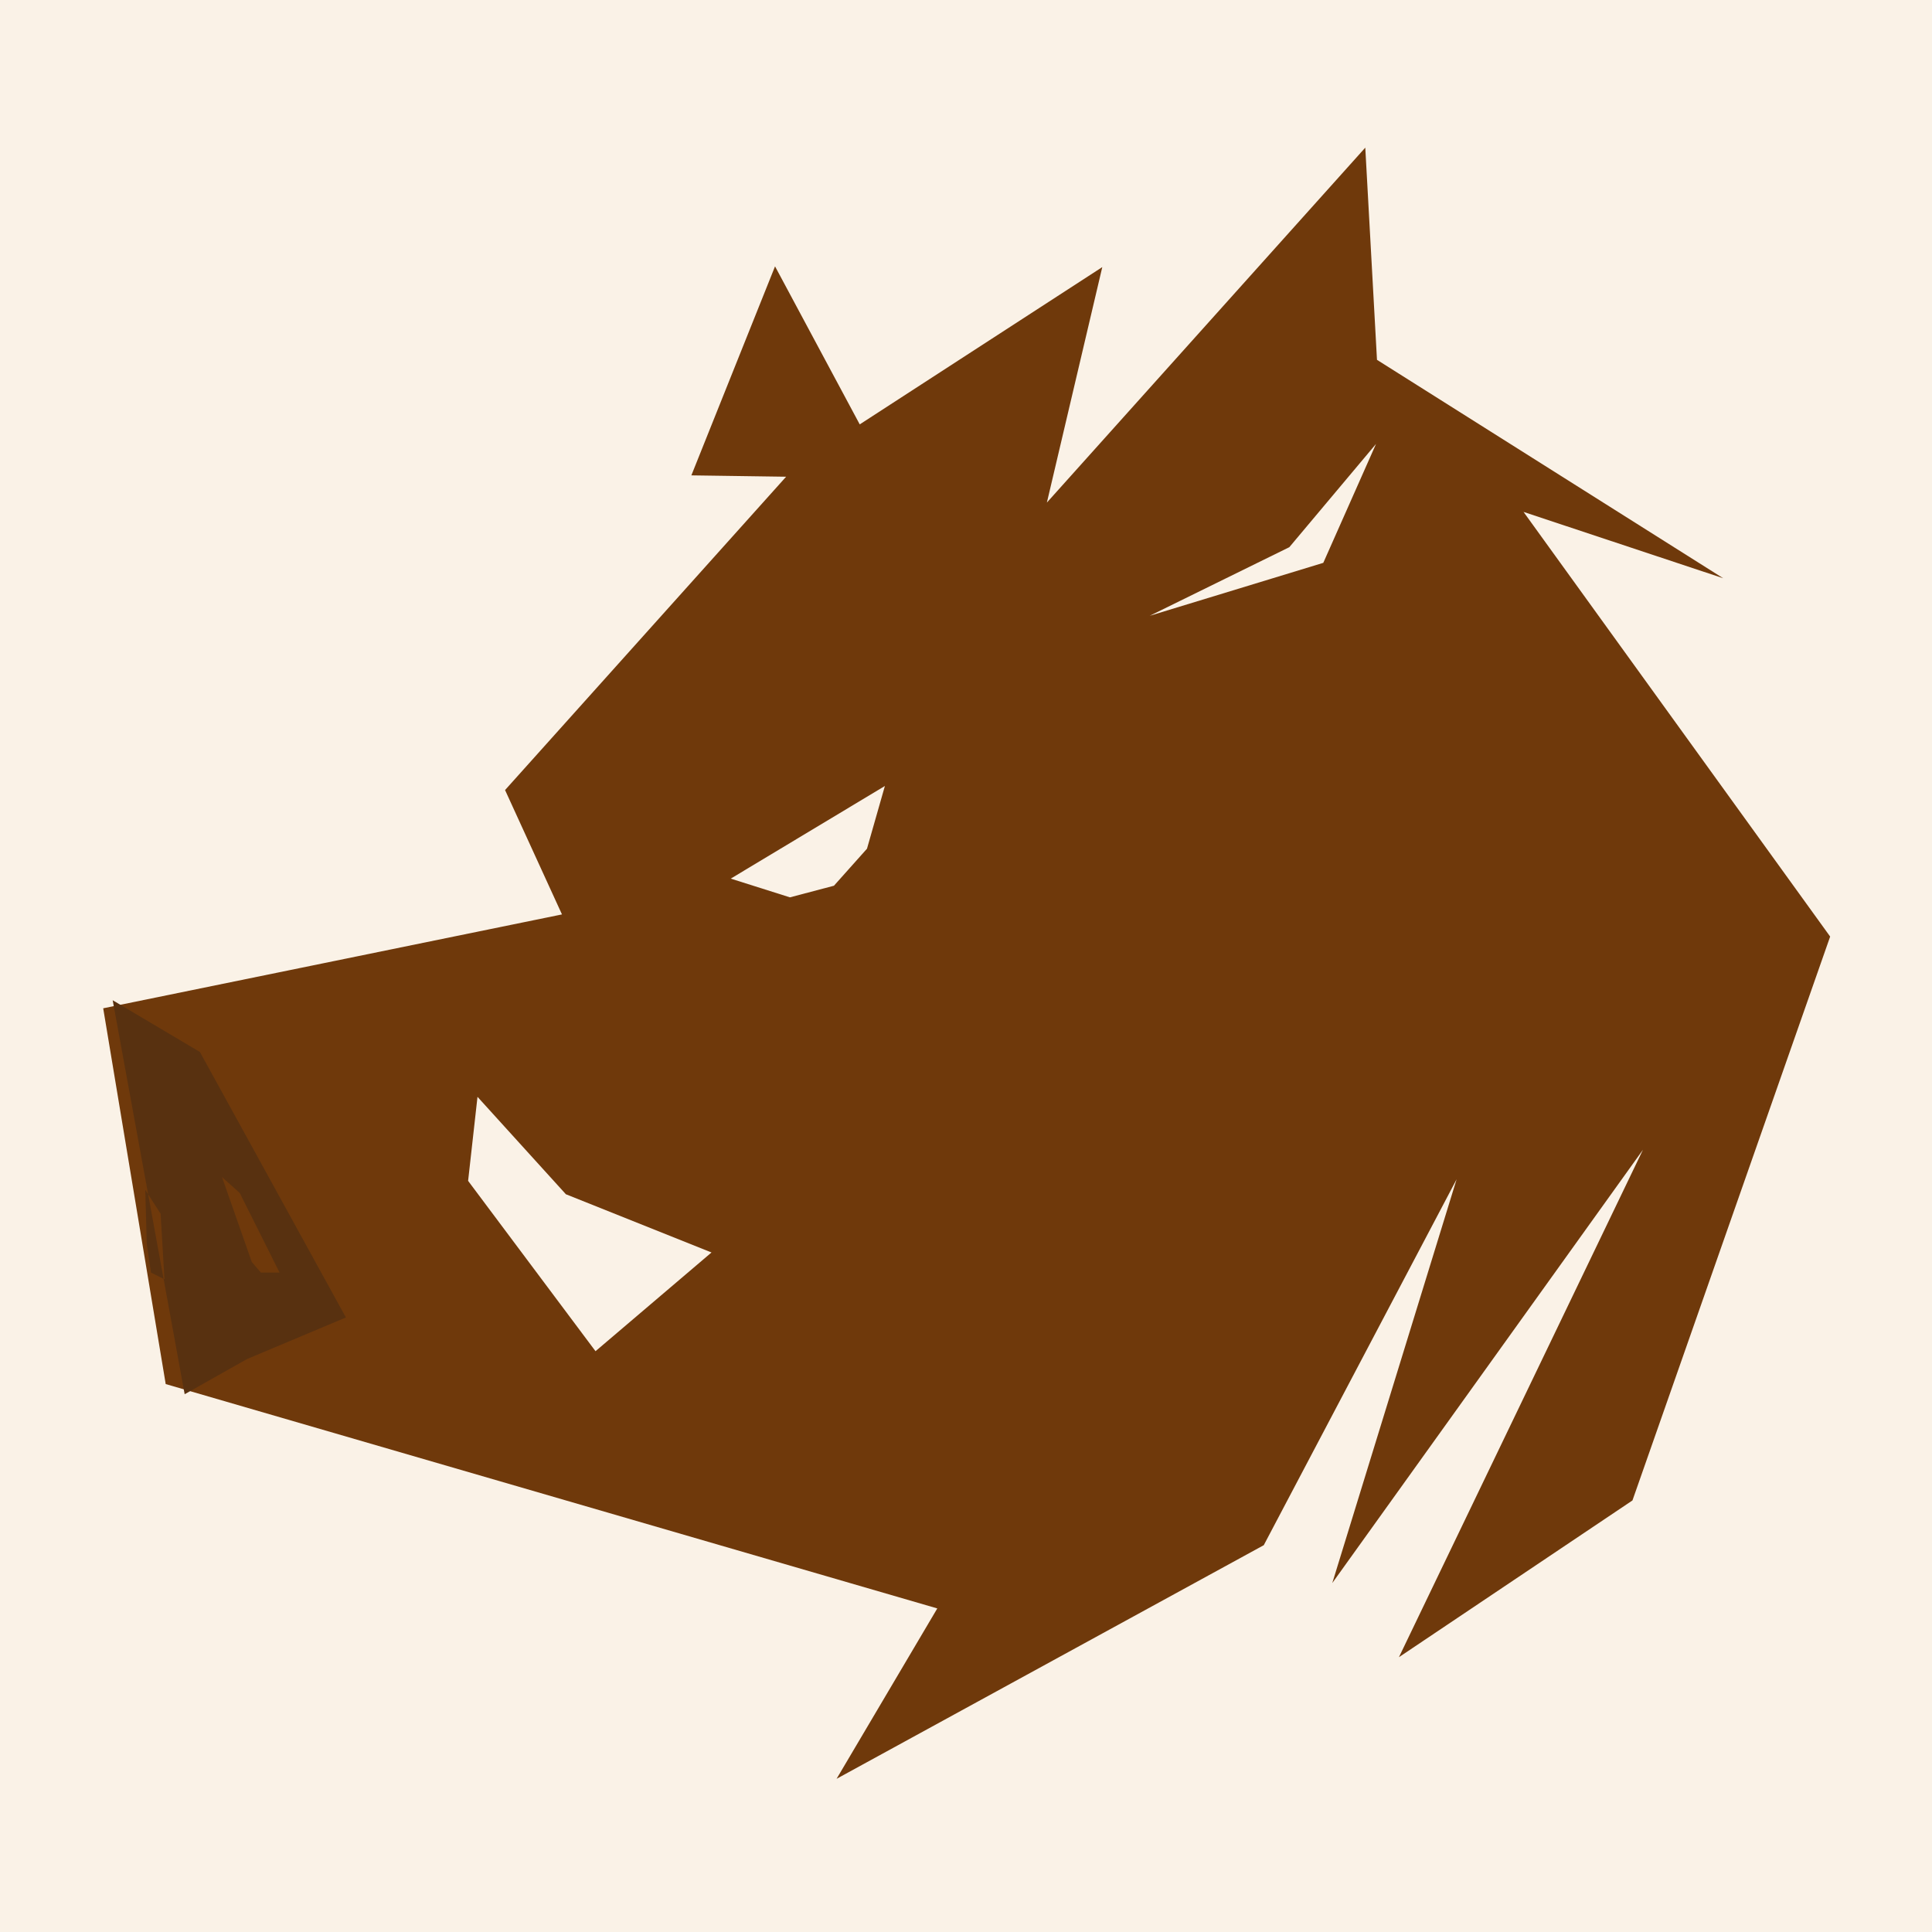
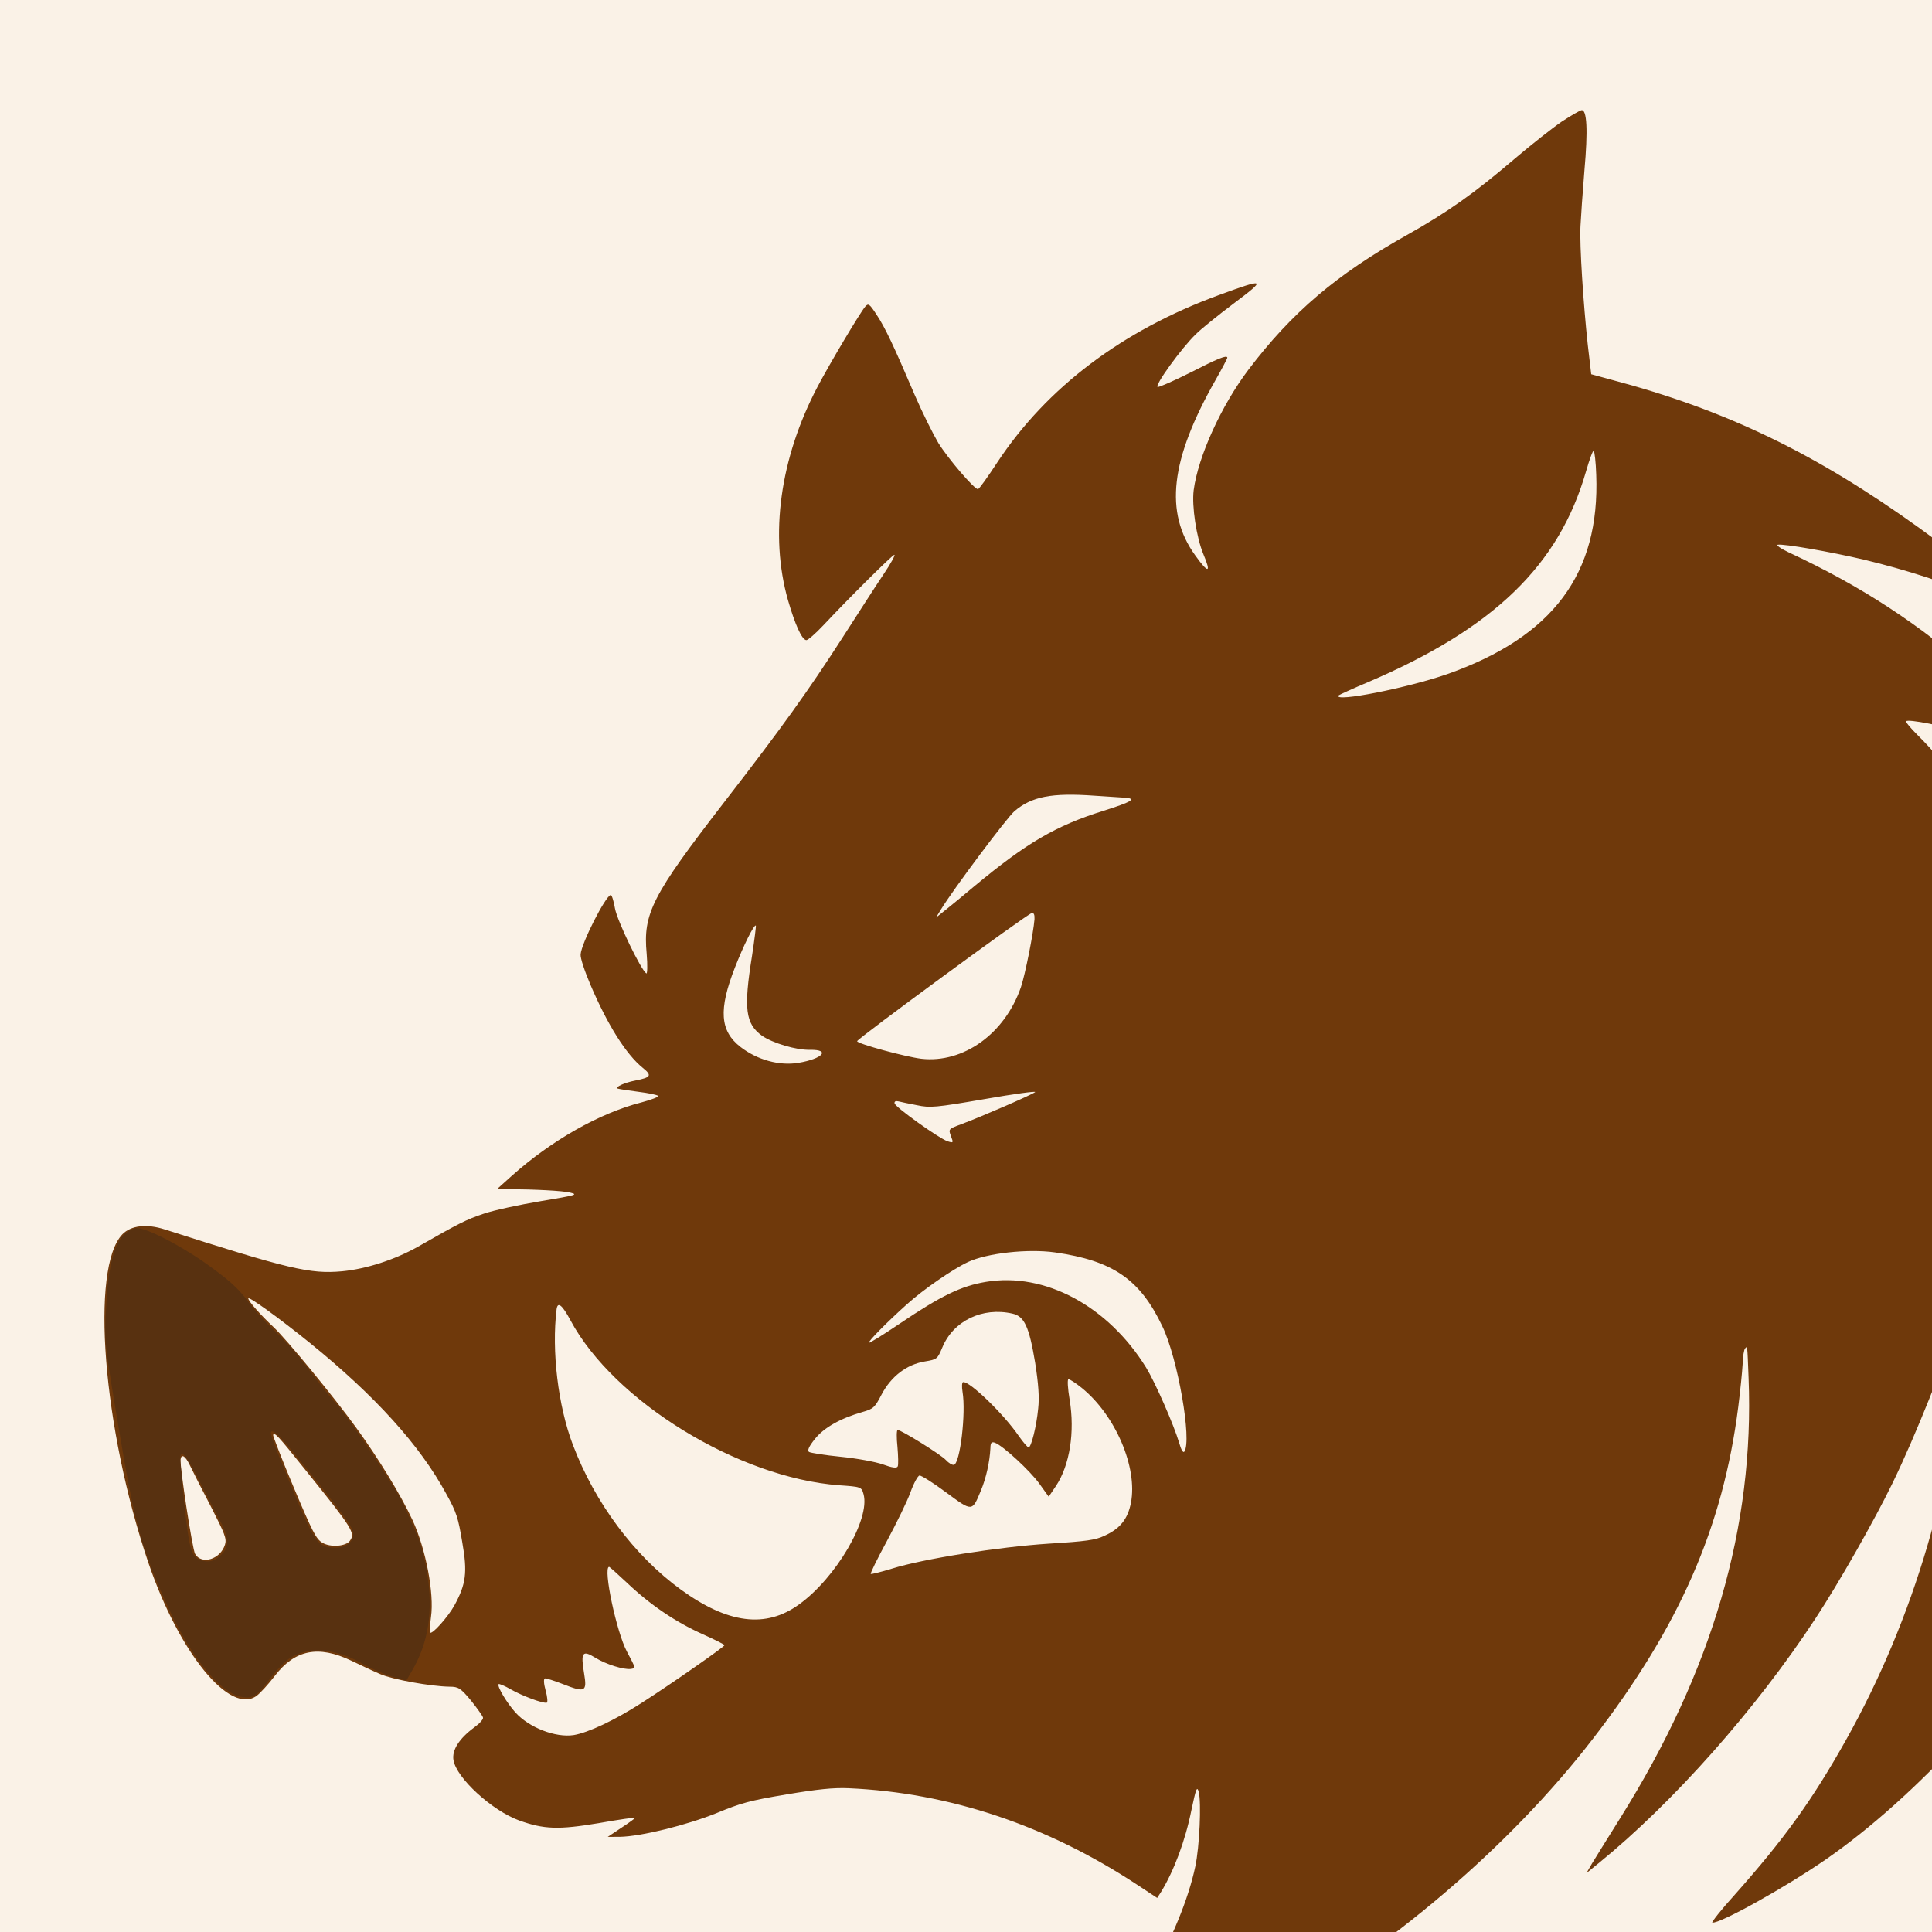
- <svg xmlns="http://www.w3.org/2000/svg" width="1024" height="1024" viewBox="0 0 953.08 953.08">
-   <rect x="0" y="0" width="953.08" height="953.08" fill="#FAF2E7" />
-   <g transform="translate(-38.37 -32.66) rotate(-6.00 514.91 509.20)">
-     <g transform="translate(0,1024) scale(1,-1)">
-       <path fill="#6F390B" fill-rule="evenodd" d="M753.00 895.70 L578.49 737.99 L617.81 850.66 L490.70 786.00 L457.30 867.90 L405.47 769.67 L451.89 764.12 L297.84 624.89 L319.35 560.94 L89.43 538.54 L100.72 350.96 L467.70 201.10 L409.50 122.70 L631.13 215.29 L744.61 384.87 L662.80 193.19 L837.55 389.73 L691.67 153.37 L814.32 218.23 L940.39 484.68 L811.86 708.83 L906.40 665.99 L747.80 791.00 L753.00 895.70 Z M743.00 749.80 L710.99 694.17 L623.12 677.15 L695.13 703.60 L743.00 749.80 Z M484.40 607.30 L472.38 577.45 L454.26 560.99 L432.07 557.56 L404.00 569.80 L484.40 607.30 Z M268.50 475.80 L306.85 423.44 L375.28 387.38 L313.28 344.92 L259.56 435.06 L268.50 475.80 Z" />
-       <path fill="#583110" fill-rule="evenodd" d="M94.50 542.00 L109.50 345.00 L141.86 359.03 L192.56 374.34 L134.62 512.12 L94.50 542.00 Z M146.90 440.90 L162.34 399.78 L153.17 400.74 L149.25 406.41 L139.01 449.61 L146.90 440.90 Z M107.00 434.80 L105.52 402.43 L99.26 406.42 L98.66 420.66 L100.71 447.31 L107.00 434.80 Z" />
+ <svg xmlns="http://www.w3.org/2000/svg" width="1024" height="1024" viewBox="0 0 796.32 796.32">
+   <rect width="796.32" height="796.32" fill="#FAF2E7" />
+   <g transform="translate(-42.66 -43.66) rotate(0 417.7 478.4)">
+     <g transform="rotate(-9.5 512 512)">
+       <g transform="translate(0,1024) scale(0.1,-0.1)">
+         <path fill="#6F390B" fill-rule="evenodd" d="M7530 8957 c-41 -19 -140 -73 -220 -121 -183 -110 -306 -170 -490 -236 -309 -111 -517 -235 -733 -439 -134 -127 -263 -318 -304 -452 -19 -64 -21 -193 -4 -267 20 -83 7 -83 -34 1 -97 196 -36 406 201 698 35 43 64 81 64 84 0 12 -39 3 -162 -36 -71 -22 -135 -38 -141 -36 -15 6 123 142 190 188 26 19 107 64 178 101 149 77 145 81 -57 43 -417 -78 -763 -259 -1015 -530 -48 -52 -91 -95 -96 -95 -14 0 -101 144 -130 215 -15 39 -44 133 -63 210 -53 219 -75 296 -101 354 -21 48 -25 52 -40 40 -26 -22 -182 -206 -249 -294 -201 -265 -296 -569 -265 -847 12 -103 29 -169 47 -175 6 -2 42 20 80 49 134 102 327 238 336 238 6 0 -20 -33 -57 -72 -38 -40 -133 -145 -213 -233 -172 -189 -301 -318 -592 -587 -355 -329 -404 -395 -416 -561 -4 -48 -11 -84 -15 -80 -20 20 -82 232 -83 285 0 32 -4 58 -8 58 -22 0 -152 -176 -163 -221 -4 -15 5 -71 20 -133 42 -173 97 -304 155 -370 34 -38 28 -45 -38 -47 -46 -1 -90 -13 -77 -21 6 -3 42 -15 82 -27 40 -12 74 -25 77 -30 3 -4 -29 -11 -72 -15 -179 -15 -393 -94 -577 -210 l-69 -44 39 -7 c115 -20 224 -44 255 -57 33 -14 25 -15 -125 -15 -88 0 -196 -5 -239 -12 -77 -12 -113 -24 -292 -90 -103 -37 -224 -55 -324 -48 -133 10 -215 45 -693 291 -70 36 -134 39 -175 9 -154 -114 -212 -776 -118 -1353 64 -389 229 -678 351 -614 15 8 54 38 86 68 100 93 198 96 321 10 34 -24 83 -58 108 -74 45 -30 198 -85 275 -99 35 -6 43 -13 77 -71 20 -36 37 -71 37 -77 1 -7 -18 -22 -42 -34 -69 -35 -107 -77 -107 -119 0 -75 122 -231 226 -290 95 -53 153 -65 322 -65 83 1 152 -1 152 -3 0 -1 -28 -16 -63 -31 l-62 -28 49 -8 c85 -13 281 2 411 31 105 24 141 28 295 28 130 0 196 -4 257 -17 408 -87 782 -286 1109 -590 l71 -66 20 22 c66 76 133 191 179 312 33 84 39 95 42 69 4 -45 -34 -224 -65 -302 -102 -259 -377 -599 -653 -806 l-105 -79 70 7 c220 22 579 111 870 214 548 195 1112 533 1522 914 427 396 672 771 816 1249 19 63 40 140 47 171 6 32 16 60 21 63 11 8 12 18 -6 -122 -77 -609 -347 -1168 -821 -1702 -65 -74 -132 -149 -147 -167 l-28 -34 58 33 c343 195 744 519 1046 846 117 126 305 357 404 496 127 178 307 475 397 653 15 30 30 52 32 49 3 -3 -8 -61 -24 -129 -146 -596 -407 -1135 -767 -1583 -180 -224 -319 -361 -558 -554 -66 -52 -115 -97 -110 -98 30 -10 322 94 503 179 407 191 893 569 1241 968 420 480 660 976 735 1520 24 174 24 548 0 720 -28 199 -114 572 -136 585 -4 3 -11 -26 -15 -63 -19 -191 -138 -644 -200 -762 -15 -28 -15 -27 -36 205 -43 492 -220 1018 -451 1338 -22 31 -39 59 -36 62 9 9 150 -44 263 -99 62 -29 165 -88 230 -130 64 -42 119 -75 122 -73 11 12 -184 305 -287 432 -209 257 -417 449 -691 637 -30 21 -47 38 -38 38 25 0 205 -63 339 -119 165 -70 327 -154 480 -250 69 -43 127 -77 129 -75 12 11 -188 241 -360 414 -375 378 -710 614 -1153 814 l-78 36 6 122 c10 171 34 410 51 487 8 37 32 137 54 224 42 161 52 247 29 247 -7 0 -47 -15 -88 -33z m-100 -1459 c-52 -405 -286 -629 -740 -709 -168 -29 -483 -39 -458 -13 3 2 61 18 129 34 548 133 856 345 1030 709 22 46 42 81 45 78 3 -3 1 -48 -6 -99z m-2260 -963 c52 -12 107 -25 123 -29 51 -12 27 -22 -95 -39 -203 -28 -334 -78 -573 -217 -49 -29 -110 -64 -135 -78 l-45 -25 25 29 c65 75 330 328 366 350 80 48 164 50 334 9z m-1499 -418 c-71 -210 -73 -272 -14 -332 38 -37 129 -82 186 -90 85 -13 45 -45 -56 -45 -80 0 -166 40 -225 104 -73 79 -64 167 31 326 50 84 107 163 114 157 1 -2 -15 -56 -36 -120z m1173 -44 c-14 -56 -75 -217 -101 -266 -97 -179 -286 -272 -454 -224 -64 19 -249 104 -249 115 0 9 779 402 797 402 9 0 11 -8 7 -27z m-604 -676 c51 -20 73 -22 279 -21 123 1 217 -2 210 -6 -16 -9 -238 -64 -321 -80 -57 -11 -57 -11 -51 -42 6 -29 5 -30 -18 -18 -33 18 -189 174 -189 190 0 8 6 10 18 5 9 -4 42 -17 72 -28z m-2631 -552 c230 -260 379 -492 453 -708 29 -82 32 -104 32 -207 1 -127 -13 -173 -76 -253 -32 -40 -107 -101 -116 -93 -2 3 4 31 14 63 30 94 25 281 -9 406 -31 112 -95 271 -166 414 -68 137 -221 404 -268 466 -45 59 -83 120 -83 133 0 13 110 -98 219 -221z m1076 -87 c121 -358 575 -754 980 -853 88 -21 90 -22 93 -53 11 -106 -170 -322 -337 -404 -152 -76 -303 -30 -471 141 -166 169 -290 411 -340 661 -34 169 -23 398 26 563 10 32 26 13 49 -55z m2015 -53 c230 -73 328 -167 387 -374 41 -141 43 -485 4 -524 -6 -6 -12 10 -15 39 -10 79 -56 261 -83 328 -113 277 -347 458 -593 458 -103 0 -191 -25 -383 -113 -72 -33 -132 -57 -134 -55 -5 5 91 74 181 131 77 49 209 111 277 130 83 23 251 14 359 -20z m-214 -220 c47 -19 59 -65 59 -215 -1 -88 -6 -144 -19 -189 -19 -71 -54 -151 -65 -151 -4 0 -18 23 -32 52 -46 100 -163 258 -190 258 -5 0 -9 -17 -9 -39 0 -89 -59 -291 -85 -291 -7 0 -20 11 -29 25 -17 26 -164 155 -176 155 -4 0 -10 -31 -12 -69 -3 -37 -8 -73 -12 -79 -5 -8 -24 -2 -59 18 -29 16 -104 43 -167 60 -63 17 -119 36 -125 41 -7 7 4 23 32 48 44 40 117 67 213 78 46 5 53 10 89 58 51 67 122 105 198 105 52 0 53 1 81 45 63 101 191 138 308 90z m-2983 -150 c157 -279 163 -295 135 -323 -20 -20 -84 -14 -113 11 -23 19 -33 51 -79 245 -29 122 -50 224 -48 227 9 9 17 -3 105 -160z m-464 93 c7 -24 32 -105 57 -181 39 -123 43 -142 32 -165 -28 -57 -109 -68 -128 -18 -8 21 -3 365 5 394 8 24 22 11 34 -30z m3679 -293 c118 -134 173 -361 121 -500 -24 -64 -62 -98 -131 -116 -39 -11 -77 -10 -230 6 -207 21 -522 24 -657 5 -45 -6 -85 -9 -88 -7 -2 3 38 59 89 124 51 66 109 147 128 181 19 34 41 62 48 62 7 0 51 -39 97 -87 94 -97 92 -97 143 -15 29 46 55 110 67 165 4 22 9 26 22 19 31 -18 124 -138 153 -197 l29 -59 37 39 c70 75 114 206 114 342 0 46 4 83 9 83 5 0 27 -20 49 -45z m-1982 -482 c78 -104 171 -193 272 -260 45 -30 82 -57 82 -60 0 -6 -246 -123 -380 -180 -119 -51 -234 -83 -294 -83 -76 1 -177 61 -222 132 -28 44 -57 118 -49 126 2 3 24 -11 47 -30 42 -34 118 -78 136 -78 5 0 7 23 4 50 -3 30 -1 50 6 50 5 0 36 -16 68 -35 85 -51 94 -49 94 28 0 89 9 98 56 57 40 -35 108 -69 137 -70 21 0 21 -2 -4 73 -29 85 -41 357 -15 357 2 0 30 -35 62 -77z" />
+         <path fill="#583110" fill-rule="evenodd" d="M945 5420 c-57 -23 -102 -119 -142 -307 -28 -127 -28 -132 -28 -488 0 -392 9 -487 71 -730 63 -243 159 -415 249 -445 43 -14 62 -5 130 61 28 26 68 56 90 65 86 36 191 9 292 -73 29 -24 78 -56 109 -71 l56 -27 29 35 c87 103 129 230 129 390 0 66 -6 128 -16 165 -9 33 -20 78 -25 100 -5 22 -19 63 -30 90 -12 28 -31 73 -42 100 -35 85 -128 279 -142 295 -7 8 -34 56 -60 105 -27 50 -53 99 -59 110 -20 35 -70 109 -102 150 -17 22 -49 74 -70 115 -31 59 -62 97 -148 183 -102 99 -224 188 -258 186 -7 0 -22 -4 -33 -9z m524 -1011 c164 -288 194 -347 187 -375 -9 -34 -47 -50 -93 -38 -65 16 -72 33 -153 398 -11 49 -20 96 -20 104 0 32 28 0 79 -89z m-399 -61 c23 -73 48 -151 56 -173 20 -59 18 -98 -8 -122 -31 -28 -61 -36 -91 -22 -45 20 -48 44 -37 242 6 100 13 188 15 195 11 31 26 2 65 -120z" />
+       </g>
    </g>
  </g>
</svg>
